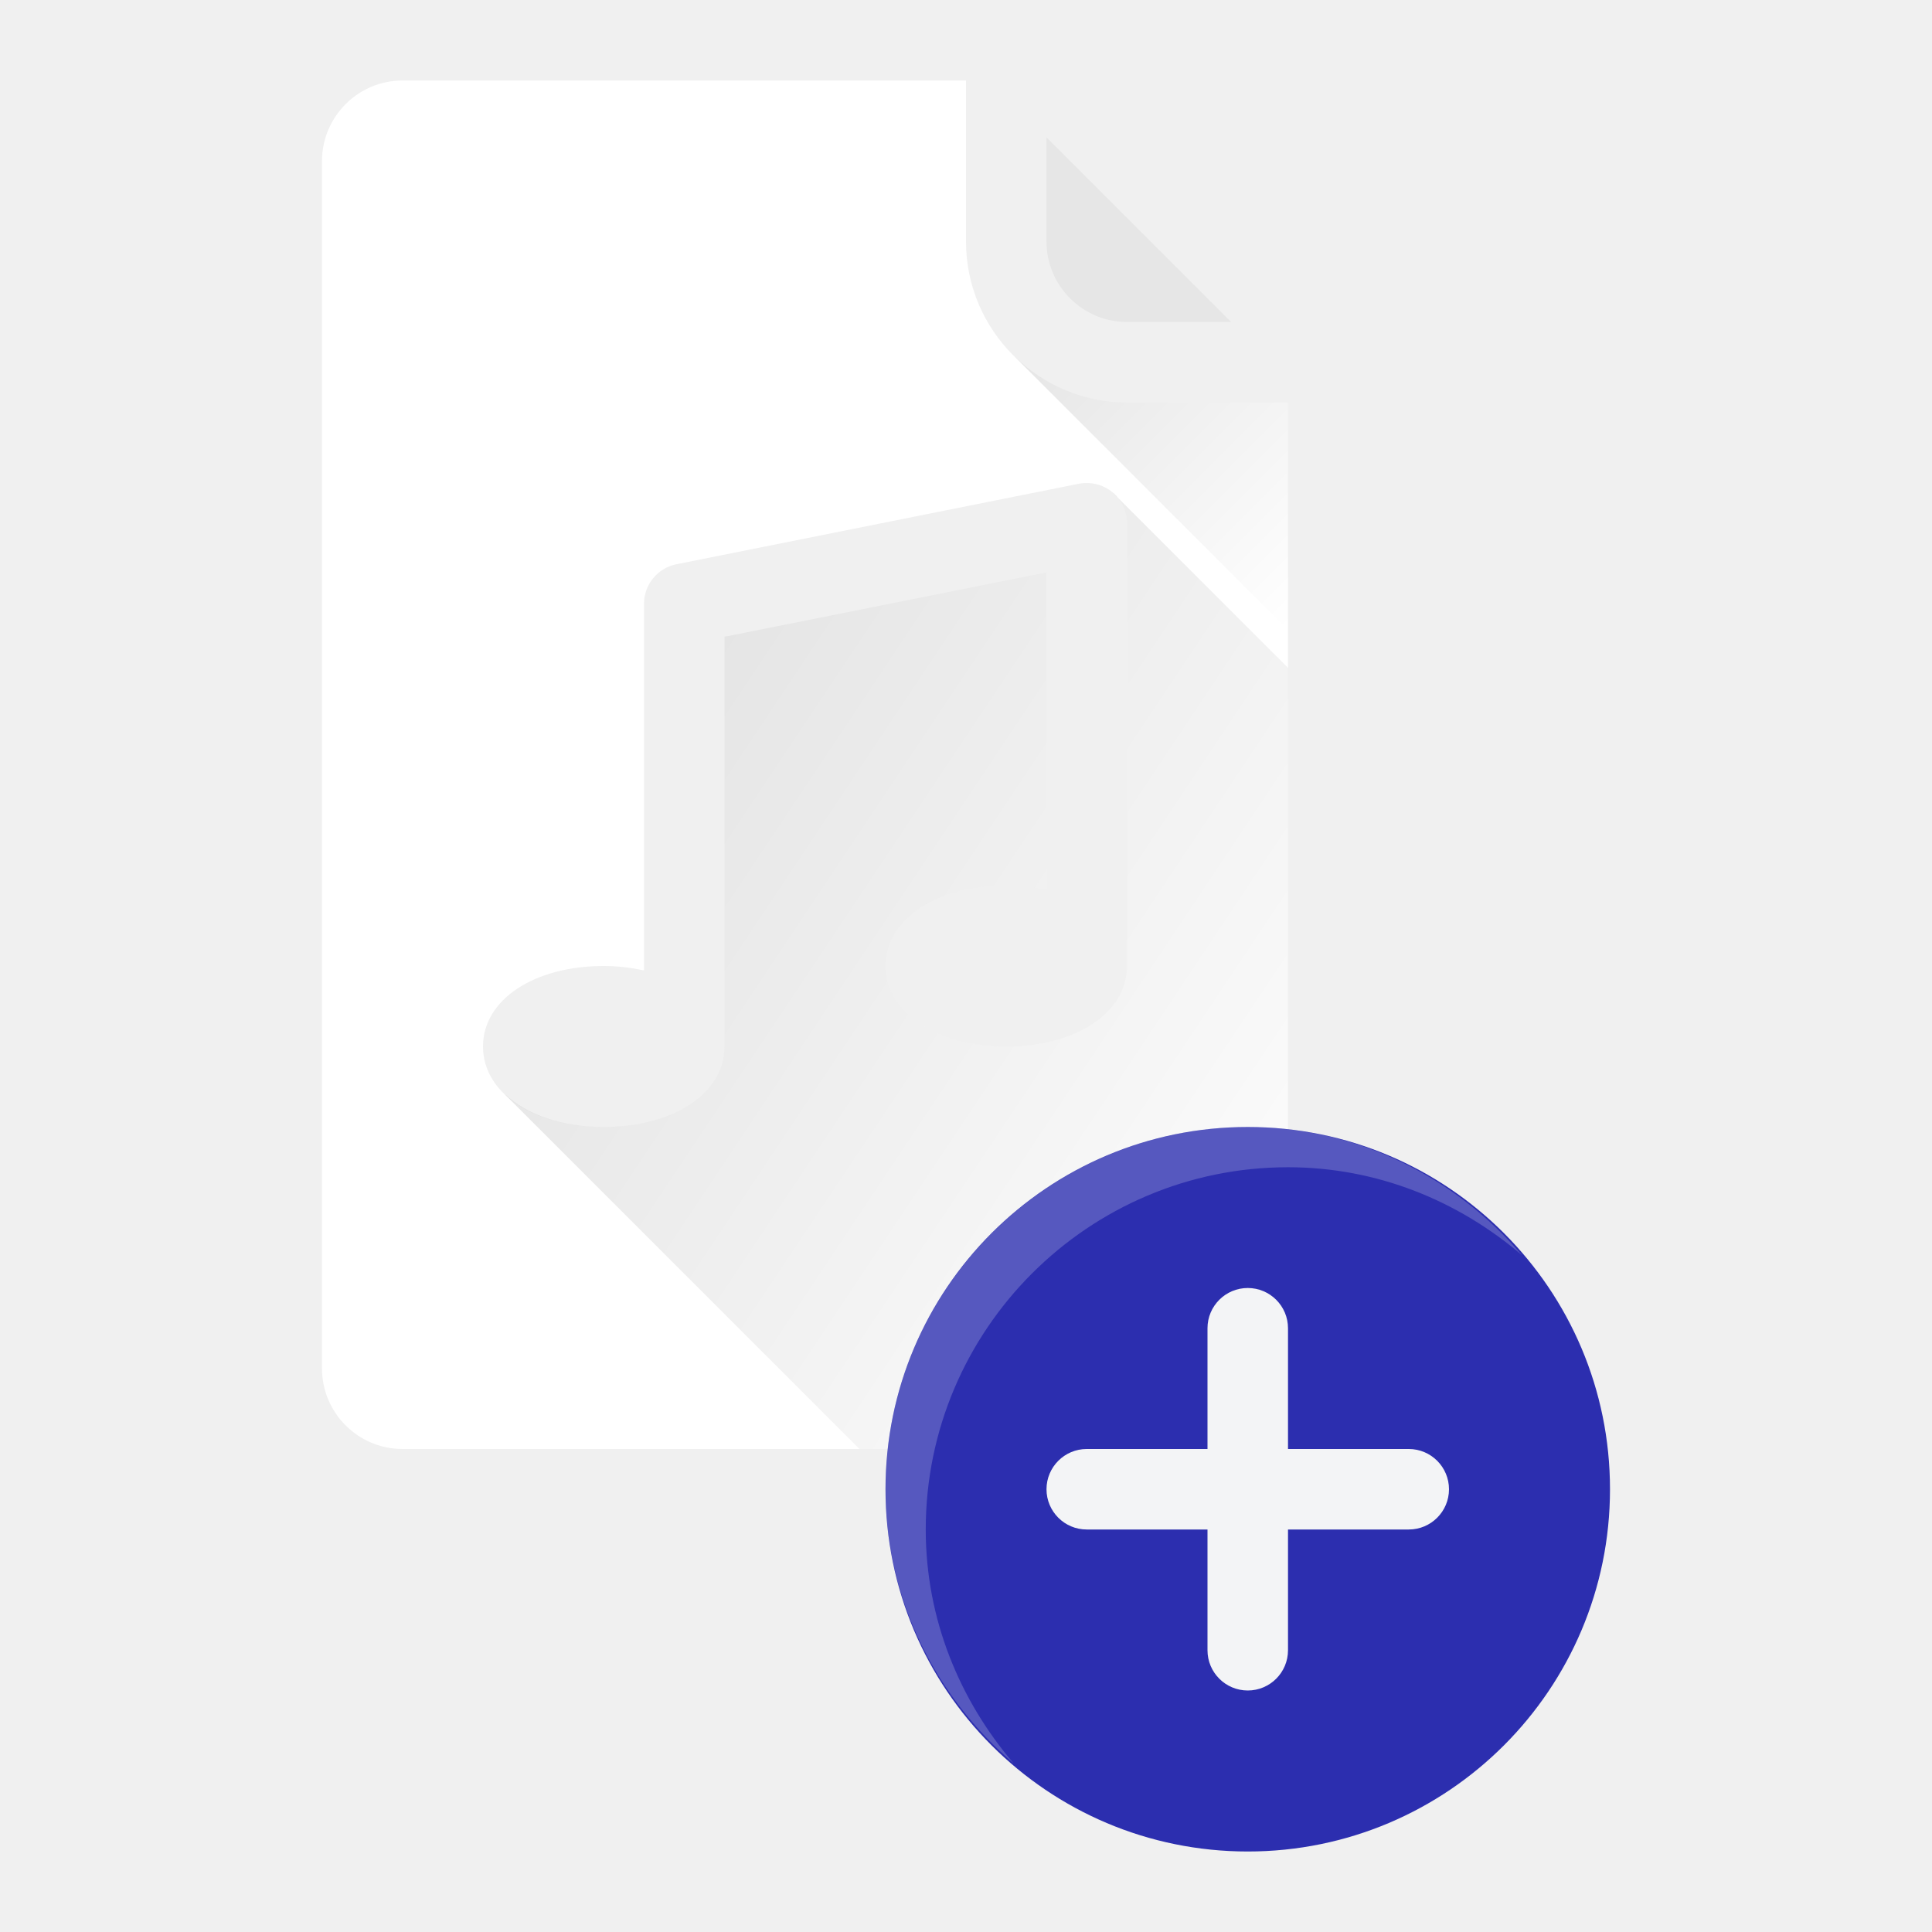
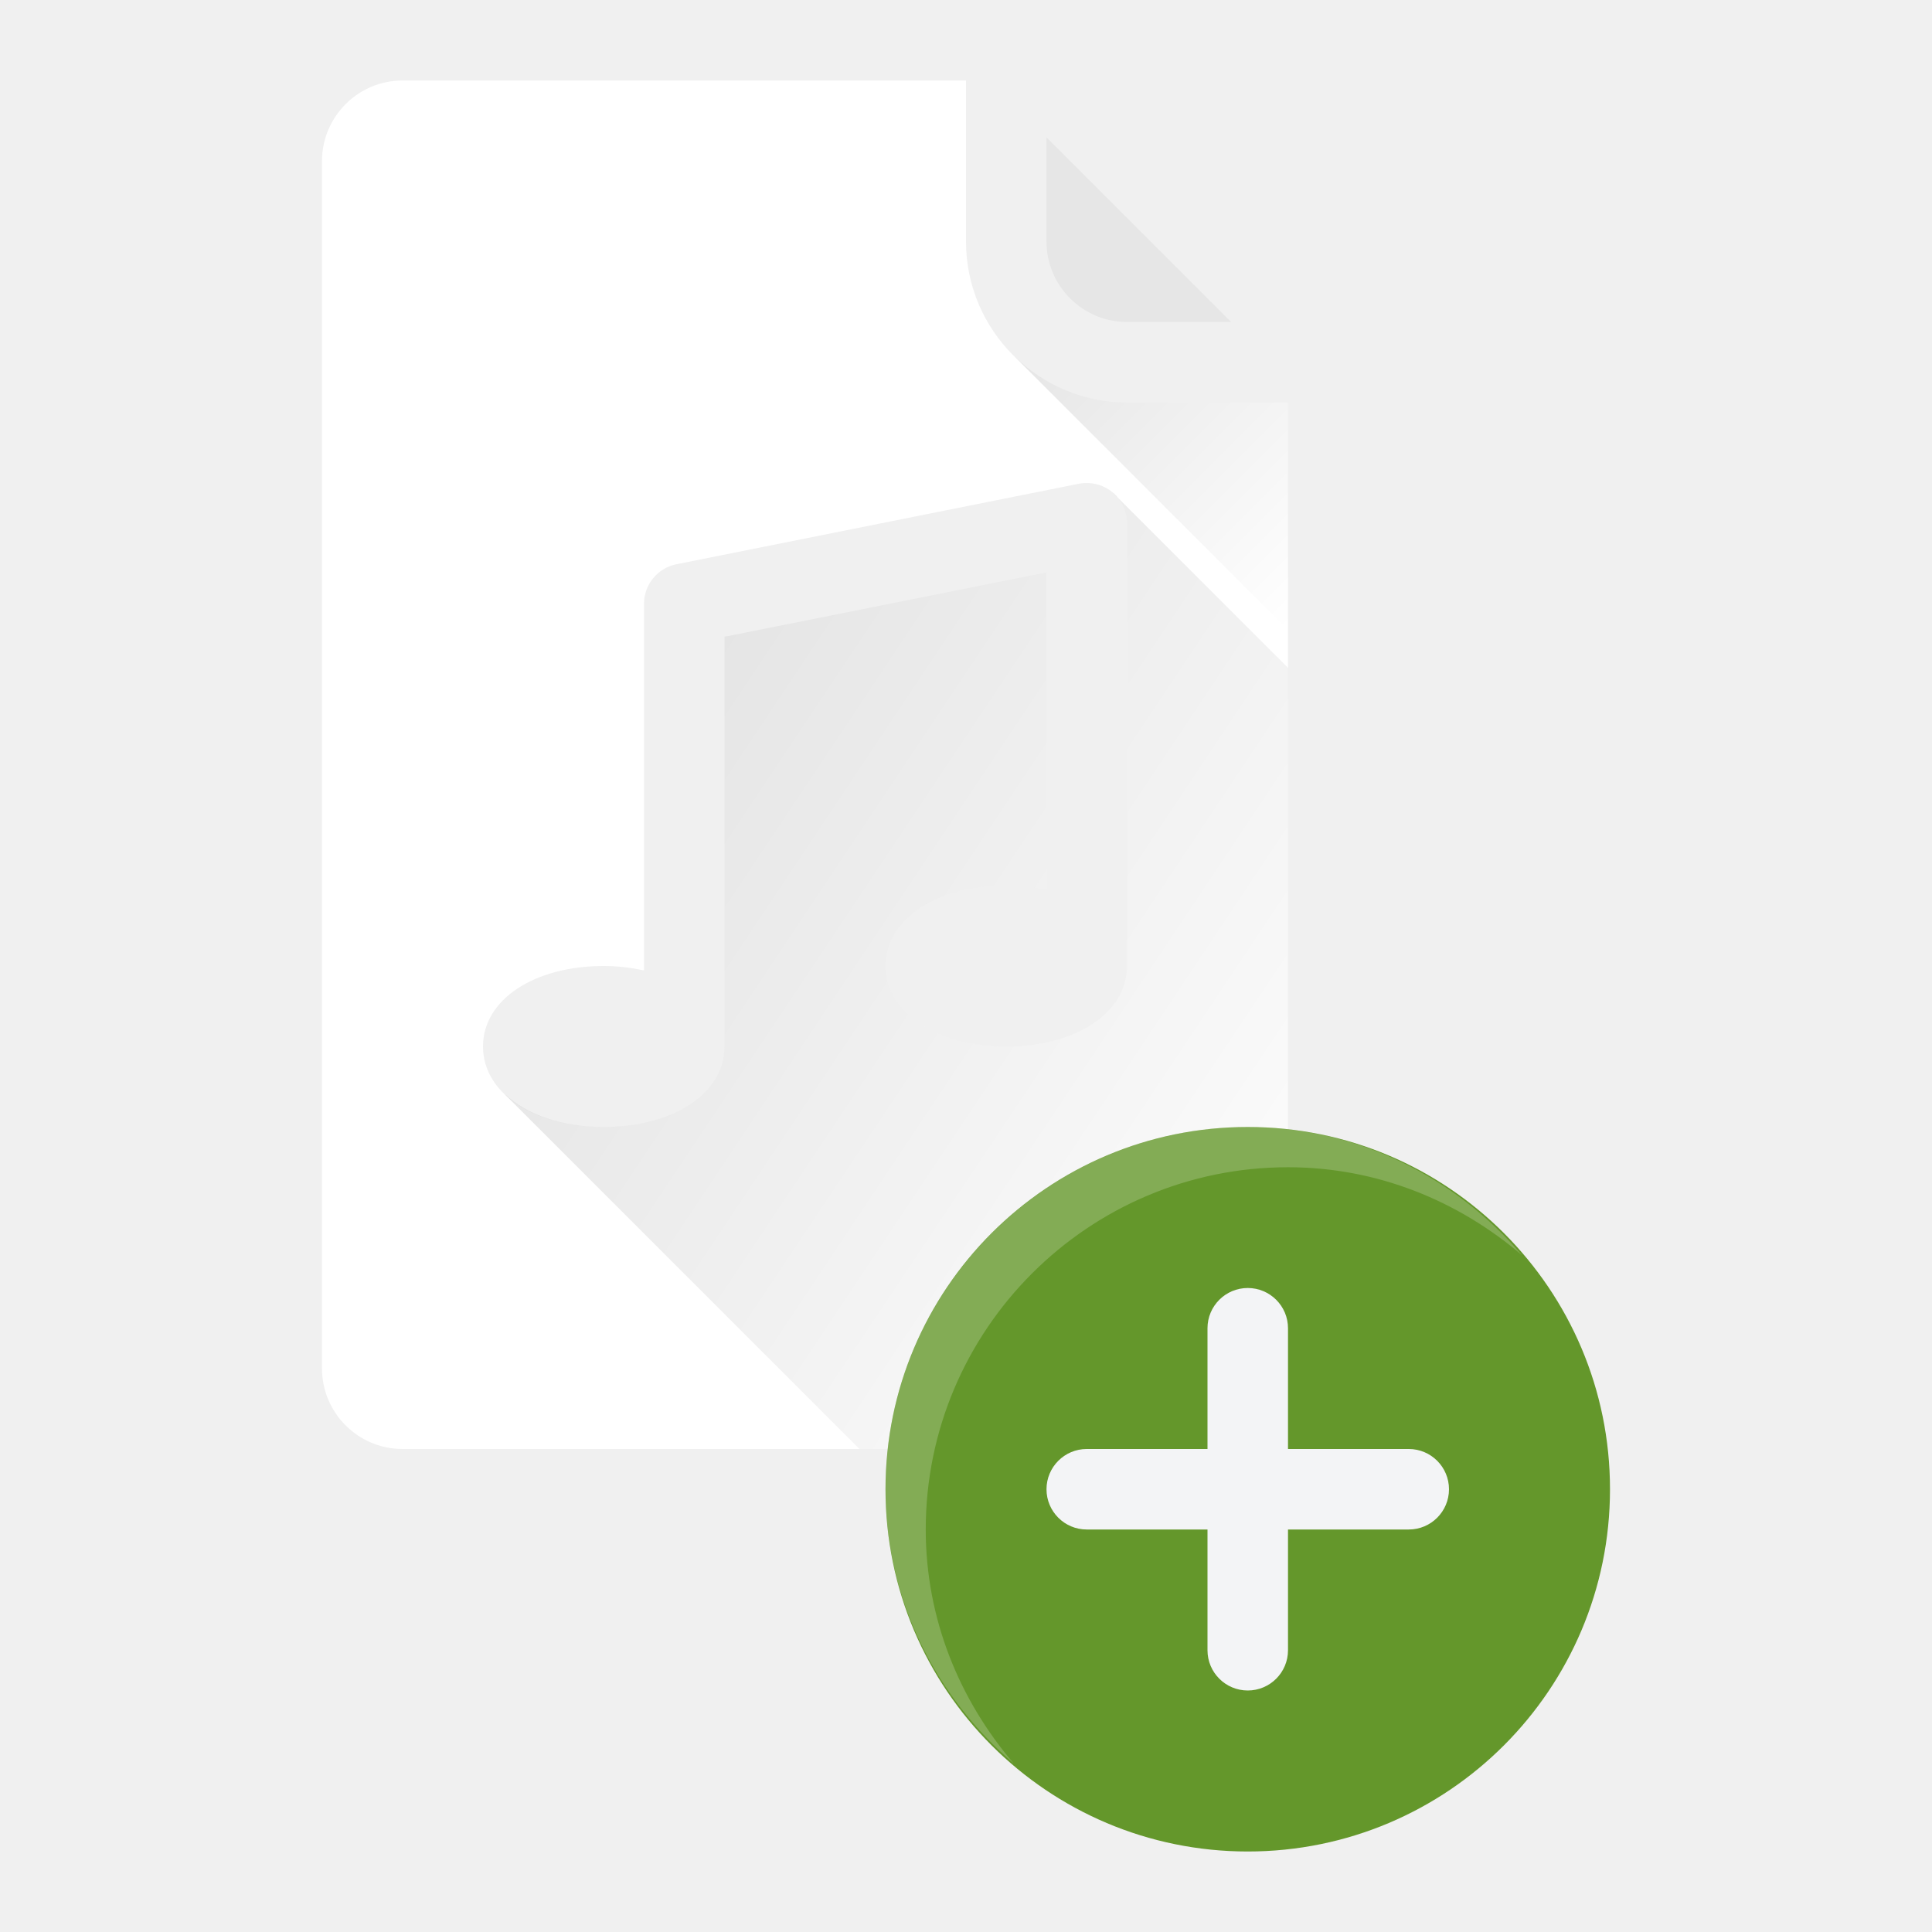
<svg xmlns="http://www.w3.org/2000/svg" xmlns:xlink="http://www.w3.org/1999/xlink" width="100px" height="100px" viewBox="0 0 100 100" version="1.1">
  <defs>
    <linearGradient x1="0.234" y1="0.189" x2="1.083" y2="0.883" id="gradient_1">
      <stop offset="0" stop-color="#000000" stop-opacity="0.102" />
      <stop offset="1" stop-color="#000000" stop-opacity="0" />
    </linearGradient>
    <linearGradient x1="0.207" y1="-0.207" x2="1.207" y2="0.793" id="gradient_2">
      <stop offset="0" stop-color="#000000" stop-opacity="0.102" />
      <stop offset="1" stop-color="#000000" stop-opacity="0" />
    </linearGradient>
    <linearGradient x1="0.1" y1="-0.025" x2="1.175" y2="1.024" id="gradient_3">
      <stop offset="0" stop-color="#000000" stop-opacity="0.102" />
      <stop offset="1" stop-color="#000000" stop-opacity="0" />
    </linearGradient>
    <path d="M0 0L100 0L100 100L0 100L0 0Z" id="path_1" />
    <clipPath id="mask_1">
      <use xlink:href="#path_1" />
    </clipPath>
  </defs>
  <g id="add_music">
    <path d="M0 0L100 0L100 100L0 100L0 0Z" id="Background" fill="none" fill-rule="evenodd" stroke="none" />
    <g clip-path="url(#mask_1)">
      <g id="Group" transform="translate(16.66666 4.166672)">
        <path d="M0 0L9.554 9.554L4.167 9.554C1.871 9.554 0 7.683 0 5.388L0 0L0 0Z" transform="translate(37.5 2.945831)" id="Shape" fill="#E6E6E6" fill-rule="evenodd" stroke="none" />
        <path d="M4.167 70.833L45.833 70.833C48.129 70.833 50 68.963 50 66.667L50 16.667L41.667 16.667C37.071 16.667 33.333 12.929 33.333 8.333L33.333 0L4.167 0C1.871 0 0 1.871 0 4.167L0 66.667C0 68.963 1.871 70.833 4.167 70.833ZM37.5 41.896L37.5 25.458L20.833 28.792L20.833 50C20.833 52.417 18.204 54.167 14.583 54.167C10.963 54.167 8.333 52.417 8.333 50C8.333 47.583 10.963 45.833 14.583 45.833C15.329 45.833 16.021 45.925 16.667 46.062L16.667 27.083C16.667 26.092 17.367 25.238 18.342 25.038L39.175 20.871C39.792 20.758 40.425 20.908 40.904 21.304C41.388 21.7 41.667 22.292 41.667 22.917L41.667 45.833C41.667 48.25 39.038 50 35.417 50C31.796 50 29.167 48.25 29.167 45.833C29.167 43.417 31.796 41.667 35.417 41.667C36.163 41.667 36.854 41.758 37.5 41.896Z" id="Shape-Difference" fill="#FFFFFF" fill-rule="evenodd" stroke="none" />
        <path d="M31.425 0C31.908 0.396 32.188 0.988 32.188 1.613L32.188 24.529C32.188 26.946 29.558 28.696 25.938 28.696C22.317 28.696 19.688 26.946 19.688 24.529C19.688 22.113 22.317 20.363 25.938 20.363C26.683 20.363 27.375 20.454 28.021 20.592L28.021 4.154L11.354 7.487L11.354 28.696C11.354 31.113 8.725 32.862 5.104 32.862C2.921 32.862 1.113 32.217 0.008 31.183L0 31.188L18.342 49.529L36.354 49.529C38.65 49.529 40.521 47.658 40.521 45.362L40.521 9.096L31.425 0L31.425 0Z" transform="translate(9.479157 21.3042)" id="Shape" fill="url(#gradient_1)" fill-rule="evenodd" stroke="none" />
        <path d="M0 0L14.188 14.188L14.188 2.413L5.854 2.413C3.571 2.413 1.504 1.488 0 0L0 0Z" transform="translate(35.8125 14.25418)" id="Shape" fill="url(#gradient_2)" fill-rule="evenodd" stroke="none" />
        <path d="M0.017 0.017L0.004 0L0 0L0.017 0.017Z" transform="translate(35.72922 14.17084)" id="Polygon" fill="url(#gradient_3)" fill-rule="evenodd" stroke="none" />
-         <path d="M0 18.75C0 8.395 8.395 0 18.75 0C29.105 0 37.5 8.395 37.5 18.75C37.5 29.105 29.105 37.5 18.75 37.5C8.395 37.5 0 29.105 0 18.75Z" transform="translate(29.16666 54.16667)" id="Circle" fill="#2C2EAF" fill-rule="evenodd" stroke="none" />
+         <path d="M0 18.75C0 8.395 8.395 0 18.75 0C29.105 0 37.5 8.395 37.5 18.75C37.5 29.105 29.105 37.5 18.75 37.5C8.395 37.5 0 29.105 0 18.75Z" transform="translate(29.16666 54.16667)" id="Circle" fill="#64972B" fill-rule="evenodd" stroke="none" />
        <path d="M2.083 20.833C2.083 10.496 10.496 2.083 20.833 2.083C25.471 2.083 29.667 3.837 32.946 6.638C29.504 2.612 24.45 0 18.75 0C8.412 0 0 8.412 0 18.75C0 24.45 2.612 29.504 6.638 32.946C3.837 29.667 2.083 25.471 2.083 20.833L2.083 20.833Z" transform="translate(29.16666 54.16667)" id="Shape" fill="#FFFFFF" fill-opacity="0.2" fill-rule="evenodd" stroke="none" />
        <path d="M18.75 8.333L12.5 8.333L12.5 2.083C12.5 0.933 11.567 0 10.417 0C9.267 0 8.333 0.933 8.333 2.083L8.333 8.333L2.083 8.333C0.933 8.333 0 9.267 0 10.417C0 11.567 0.933 12.5 2.083 12.5L8.333 12.5L8.333 18.75C8.333 19.9 9.267 20.833 10.417 20.833C11.567 20.833 12.5 19.9 12.5 18.75L12.5 12.5L18.75 12.5C19.9 12.5 20.833 11.567 20.833 10.417C20.833 9.267 19.9 8.333 18.75 8.333L18.75 8.333Z" transform="translate(37.5 62.5)" id="Shape" fill="#F3F4F6" fill-rule="evenodd" stroke="none" />
      </g>
    </g>
  </g>
</svg>
